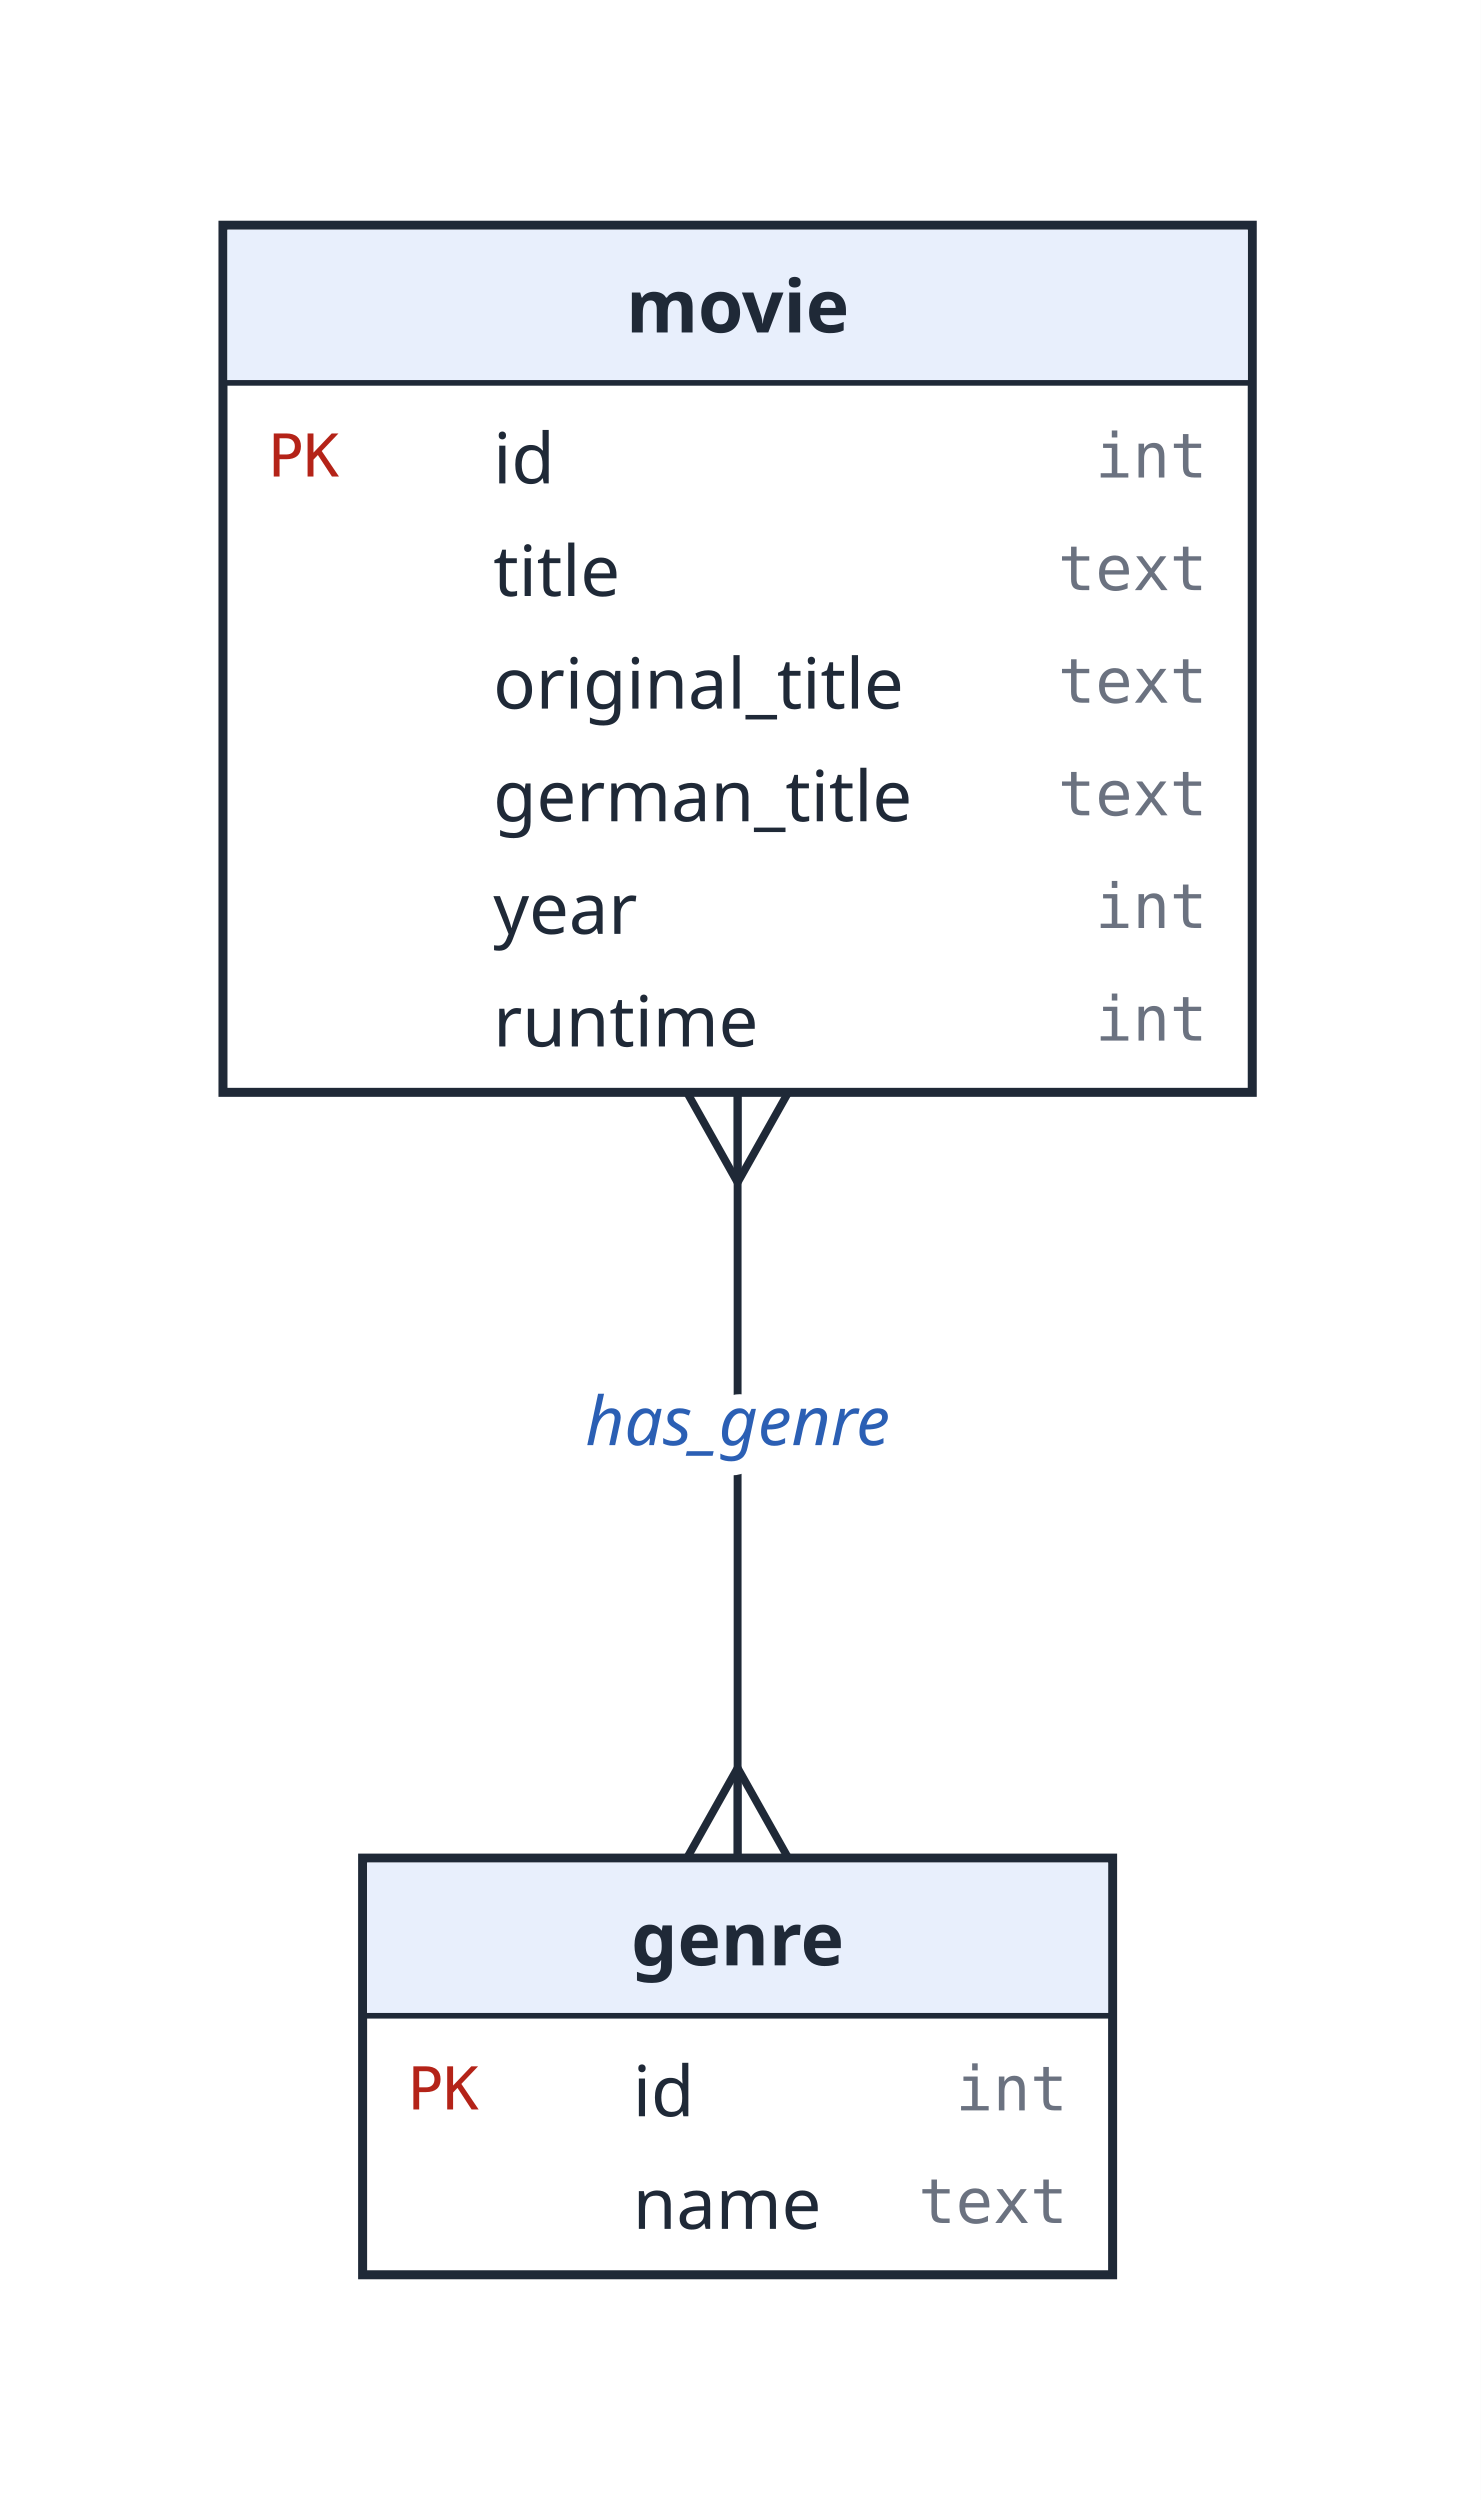
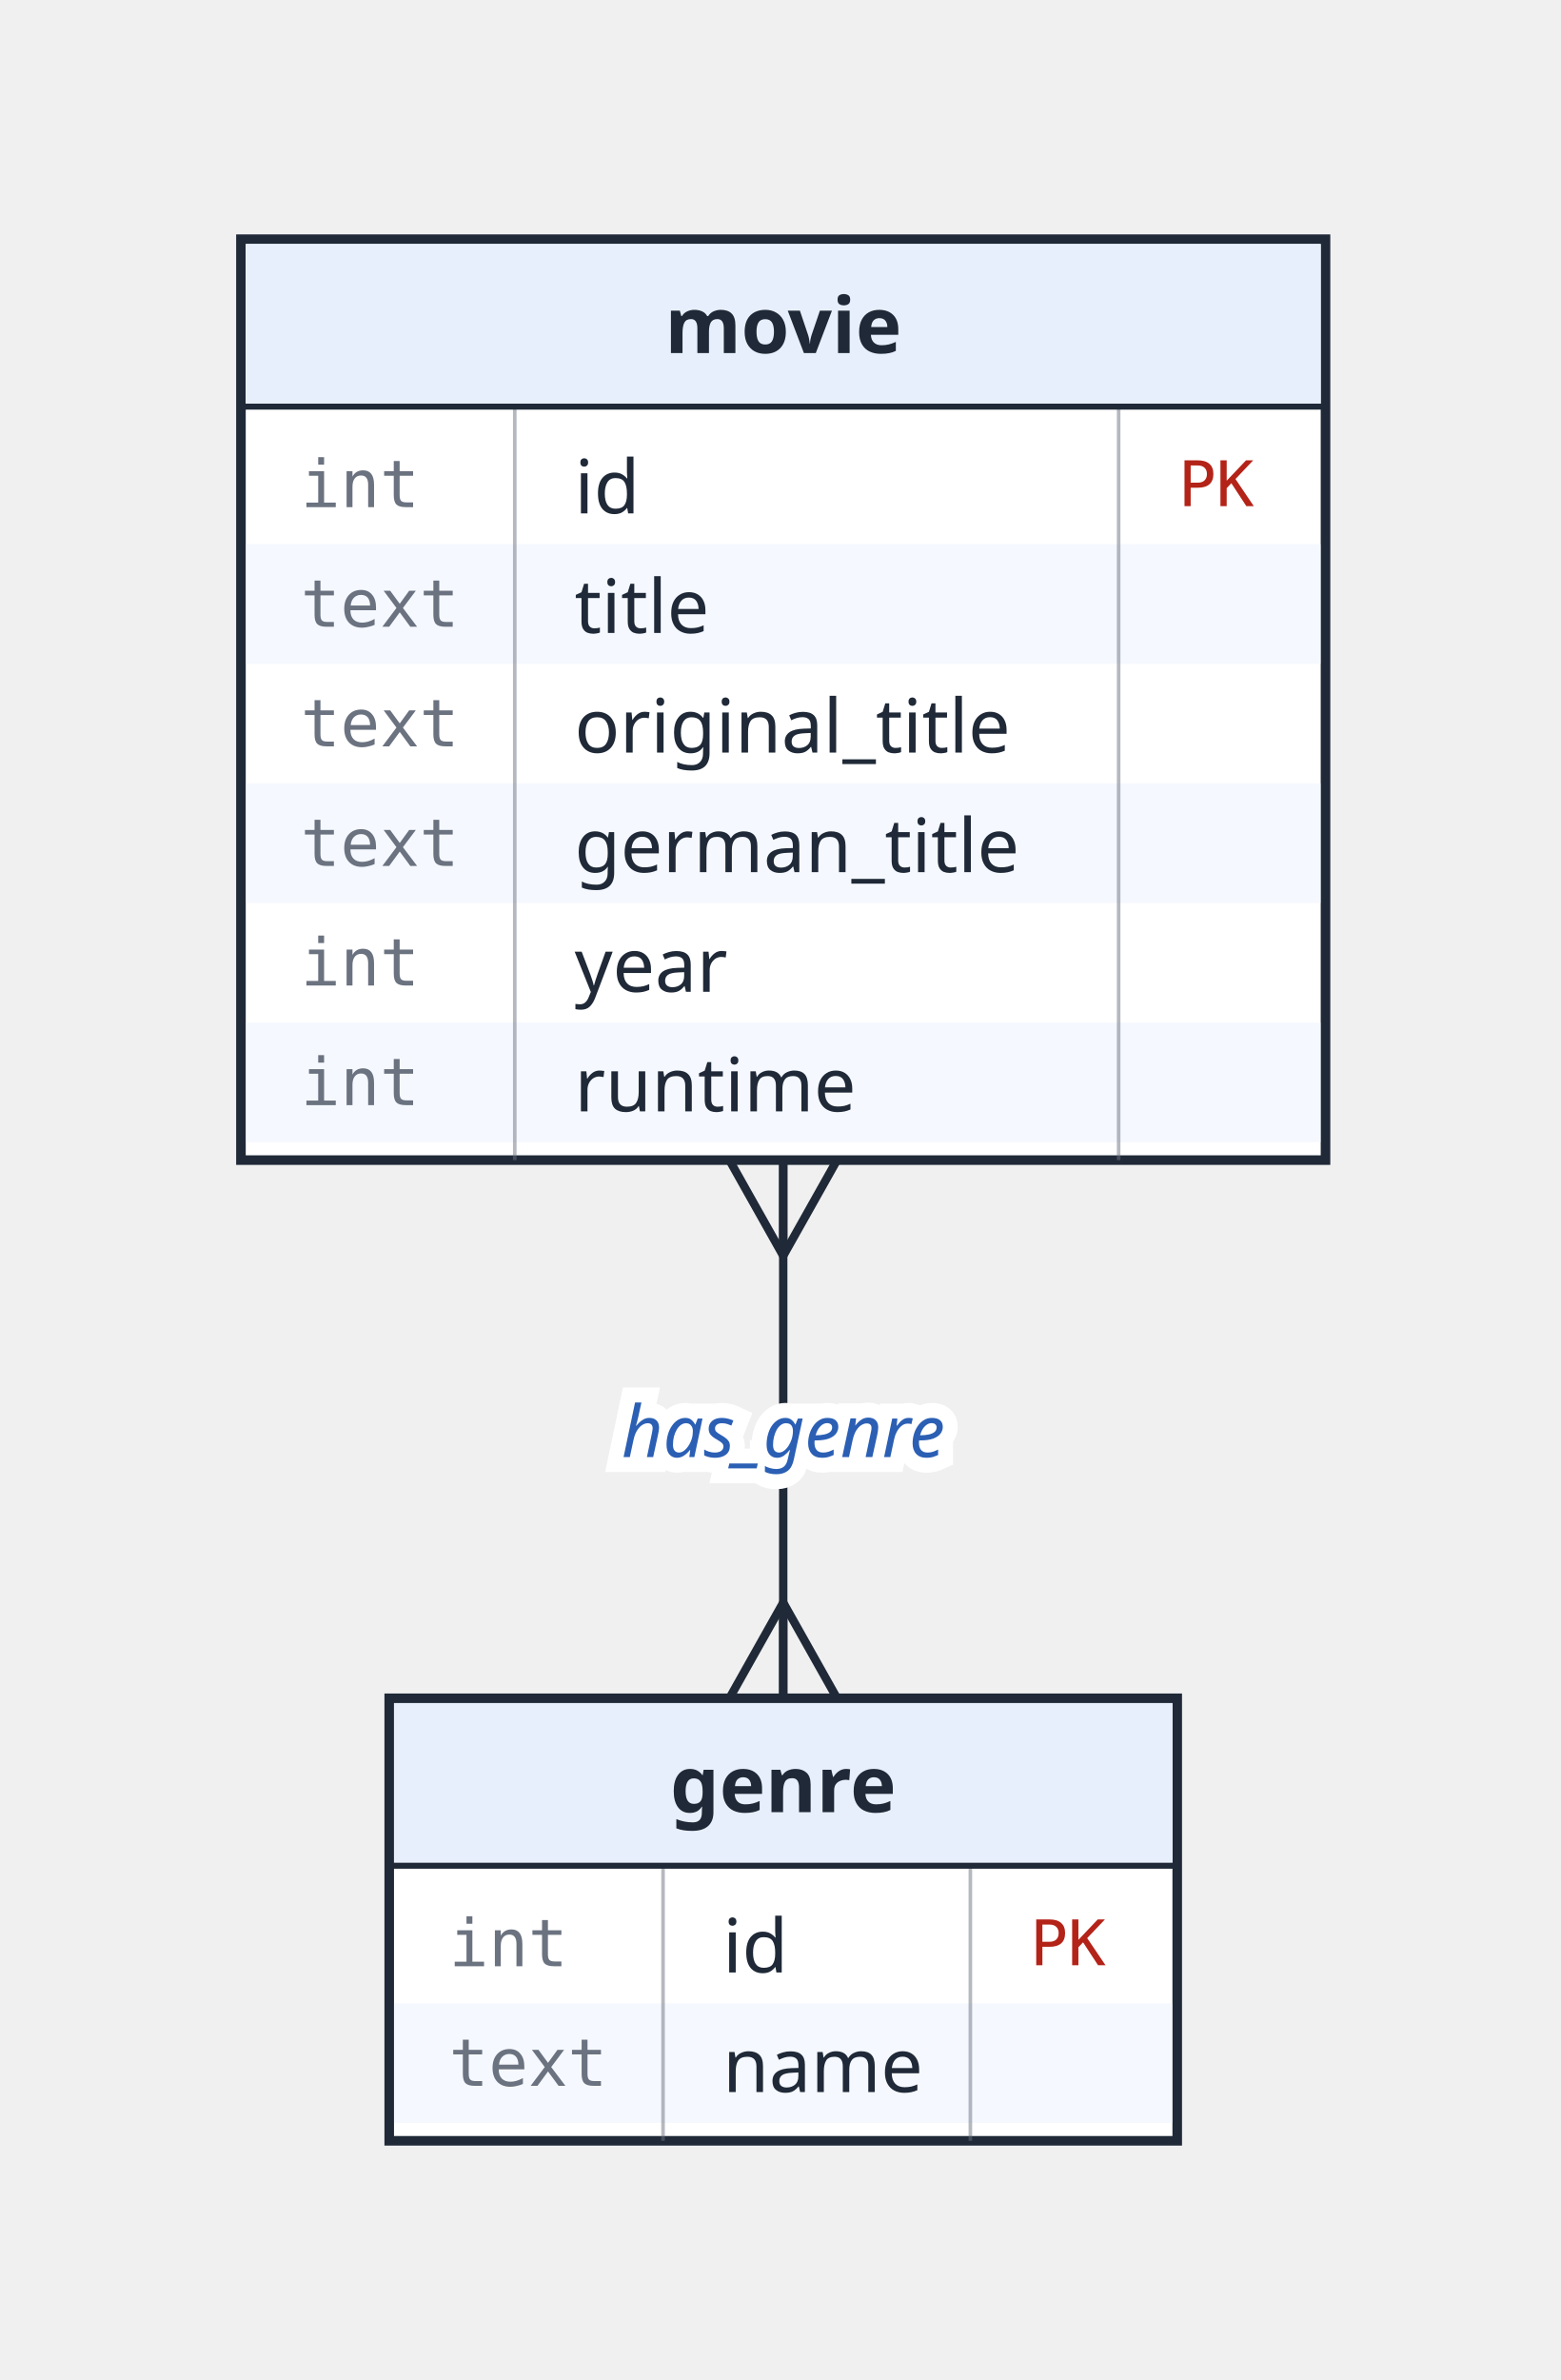
- <svg xmlns="http://www.w3.org/2000/svg" viewBox="-131 -242 263 444" width="263" height="444" role="img" aria-label="ER-Diagramm (Krähenfuß)">
+ <svg xmlns="http://www.w3.org/2000/svg" class="er-diagram" viewBox="-131 -40 261 398" width="261" height="398" role="img" aria-label="ER-Diagramm (Krähenfuß)">
  <style>
-     .ln{stroke:var(--er-muted,#6b7280);stroke-width:1.3;fill:none}
-     .ent{fill:var(--er-shape,#fff);stroke:var(--er-ink,#1f2937);stroke-width:1.8}
-     .rel{fill:var(--er-pen-soft,#e8effc);stroke:var(--er-pen,#2b5fb4);stroke-width:1.6}
-     .att{fill:var(--er-shape,#fff);stroke:var(--er-muted,#6b7280);stroke-width:1.2}
-     .att.key{stroke:var(--er-red,#b42318)}
-     .t{font-family:"IBM Plex Sans",system-ui,sans-serif;font-size:13px;fill:var(--er-ink,#1f2937);dominant-baseline:central;text-anchor:middle}
-     .te{font-weight:600}.tr{fill:var(--er-pen,#2b5fb4);font-weight:500}.tk{fill:var(--er-red,#b42318)}
-     .card{font-family:"IBM Plex Mono",monospace;font-size:13px;font-weight:500;fill:var(--er-pen,#2b5fb4);text-anchor:middle;dominant-baseline:central}
-     .box{fill:var(--er-shape,#fff);stroke:var(--er-ink,#1f2937);stroke-width:1.6}
-     .boxhead{fill:var(--er-pen-soft,#e8effc)}
-     .cfl{stroke:var(--er-ink,#1f2937);stroke-width:1.4;fill:none}
-     .row{font-family:"IBM Plex Sans",system-ui,sans-serif;font-size:12.5px;fill:var(--er-ink,#1f2937);dominant-baseline:central}
-     .tag{font-family:"IBM Plex Mono",monospace;font-size:10.5px;font-weight:500;fill:var(--er-pen,#2b5fb4);dominant-baseline:central}
-     .tag.pk{fill:var(--er-red,#b42318)}
-     .typ{font-family:"IBM Plex Mono",monospace;font-size:11px;fill:var(--er-muted,#6b7280);dominant-baseline:central;text-anchor:end}
-     .lbl{font-family:"IBM Plex Sans",system-ui,sans-serif;font-size:12px;fill:var(--er-pen,#2b5fb4);font-style:italic;text-anchor:middle;dominant-baseline:central;paint-order:stroke;stroke:var(--er-paper,#fff);stroke-width:5px}</style>
-   <rect x="-131" y="-242" width="263" height="444" fill="#ffffff" />
-   <line class="cfl" x1="0.0" y1="-48.0" x2="0.0" y2="88.0" />
-   <line class="cfl" x1="0.0" y1="-32.0" x2="9.0" y2="-48.0" />
-   <line class="cfl" x1="0.0" y1="-32.0" x2="0.0" y2="-48.0" />
-   <line class="cfl" x1="0.0" y1="-32.0" x2="-9.0" y2="-48.0" />
-   <line class="cfl" x1="0.0" y1="72.0" x2="-9.0" y2="88.0" />
-   <line class="cfl" x1="0.0" y1="72.0" x2="0.0" y2="88.0" />
-   <line class="cfl" x1="0.0" y1="72.0" x2="9.0" y2="88.0" />
-   <text class="lbl" x="0.0" y="10.0">has_genre</text>
-   <g class="node" data-id="C:movie" transform="translate(0.0,-125.0)">
-     <rect class="box" x="-91.4" y="-77.0" width="182.8" height="154.0" />
-     <rect class="boxhead" x="-90.6" y="-76.2" width="181.2" height="27.2" />
-     <line x1="-91.4" y1="-49.0" x2="91.4" y2="-49.0" stroke="var(--er-ink,#1f2937)" stroke-width="1" />
+     .er-diagram .ln{stroke:var(--er-muted,#6b7280);stroke-width:1.3;fill:none}
+     .er-diagram .ent{fill:var(--er-shape,#fff);stroke:var(--er-ink,#1f2937);stroke-width:1.8}
+     .er-diagram .rel{fill:var(--er-pen-soft,#e8effc);stroke:var(--er-pen,#2b5fb4);stroke-width:1.6}
+     .er-diagram .att{fill:var(--er-shape,#fff);stroke:var(--er-muted,#6b7280);stroke-width:1.2}
+     .er-diagram .att.key{stroke:var(--er-red,#b42318)}
+     .er-diagram .t{font-family:"IBM Plex Sans",system-ui,sans-serif;font-size:13px;fill:var(--er-ink,#1f2937);dominant-baseline:central;text-anchor:middle}
+     .er-diagram .te{font-weight:600}
+     .er-diagram .tr{fill:var(--er-pen,#2b5fb4);font-weight:500}
+     .er-diagram .tk{fill:var(--er-red,#b42318)}
+     .er-diagram .card{font-family:"IBM Plex Mono",monospace;font-size:13px;font-weight:500;fill:var(--er-pen,#2b5fb4);text-anchor:middle;dominant-baseline:central}
+     .er-diagram .box{fill:var(--er-shape,#fff);stroke:var(--er-ink,#1f2937);stroke-width:1.6}
+     .er-diagram .boxhead{fill:var(--er-pen-soft,#e8effc)}
+     .er-diagram .cfl{stroke:var(--er-ink,#1f2937);stroke-width:1.4;fill:none}
+     .er-diagram .row{font-family:"IBM Plex Sans",system-ui,sans-serif;font-size:12.5px;fill:var(--er-ink,#1f2937);dominant-baseline:central}
+     .er-diagram .tag{font-family:"IBM Plex Mono",monospace;font-size:10.5px;font-weight:500;fill:var(--er-pen,#2b5fb4);dominant-baseline:central}
+     .er-diagram .tag.pk{fill:var(--er-red,#b42318)}
+     .er-diagram .typ{font-family:"IBM Plex Mono",monospace;font-size:11px;fill:var(--er-muted,#6b7280);dominant-baseline:central}
+     .er-diagram .zebra{fill:var(--er-pen-soft,#e8effc);opacity:.45}
+     .er-diagram .colrule{stroke:var(--er-muted,#6b7280);stroke-width:.6;opacity:.5}
+     .er-diagram .lbl{font-family:"IBM Plex Sans",system-ui,sans-serif;font-size:12px;fill:var(--er-pen,#2b5fb4);font-style:italic;text-anchor:middle;dominant-baseline:central;paint-order:stroke;stroke:var(--er-paper,#fff);stroke-width:5px}</style>
+   <path class="cfl" d="M0.0,154.0 L0.0,176.0 C0.0,206.0 0.0,192.0 0.0,222.0 L0.0,244.0" />
+   <line class="cfl" x1="0.0" y1="170.0" x2="9.0" y2="154.0" />
+   <line class="cfl" x1="0.0" y1="170.0" x2="0.0" y2="154.0" />
+   <line class="cfl" x1="0.0" y1="170.0" x2="-9.0" y2="154.0" />
+   <line class="cfl" x1="0.0" y1="228.0" x2="-9.0" y2="244.0" />
+   <line class="cfl" x1="0.0" y1="228.0" x2="0.0" y2="244.0" />
+   <line class="cfl" x1="0.0" y1="228.0" x2="9.0" y2="244.0" />
+   <text class="lbl" x="0.0" y="199.0">has_genre</text>
+   <g class="node" data-id="C:movie" transform="translate(0.0,77.0)">
+     <rect class="box" x="-90.7" y="-77.0" width="181.4" height="154.0" />
+     <rect class="boxhead" x="-89.9" y="-76.2" width="179.8" height="27.2" />
+     <rect class="zebra" x="-89.9" y="-26.0" width="179.8" height="20.0" />
+     <rect class="zebra" x="-89.9" y="14.0" width="179.8" height="20.0" />
+     <rect class="zebra" x="-89.9" y="54.0" width="179.8" height="20.0" />
+     <line class="colrule" x1="-44.9" y1="-49.0" x2="-44.9" y2="77.0" />
+     <line class="colrule" x1="56.1" y1="-49.0" x2="56.1" y2="77.0" />
+     <line x1="-90.7" y1="-49.0" x2="90.7" y2="-49.0" stroke="var(--er-ink,#1f2937)" stroke-width="1" />
    <text class="t te" x="0" y="-63.0">movie</text>
-     <text class="tag pk" x="-83.4" y="-36.0">PK</text>
-     <text class="row" x="-43.4" y="-36.0">id</text>
-     <text class="typ" x="83.4" y="-36.0">int</text>
-     <text class="row" x="-43.4" y="-16.0">title</text>
-     <text class="typ" x="83.4" y="-16.0">text</text>
-     <text class="row" x="-43.4" y="4.0">original_title</text>
-     <text class="typ" x="83.4" y="4.0">text</text>
-     <text class="row" x="-43.4" y="24.0">german_title</text>
-     <text class="typ" x="83.4" y="24.0">text</text>
-     <text class="row" x="-43.4" y="44.0">year</text>
-     <text class="typ" x="83.4" y="44.0">int</text>
-     <text class="row" x="-43.4" y="64.0">runtime</text>
-     <text class="typ" x="83.4" y="64.0">int</text>
+     <text class="typ" x="-80.7" y="-36.0">int</text>
+     <text class="row" x="-34.9" y="-36.0">id</text>
+     <text class="tag pk" x="66.1" y="-36.0">PK</text>
+     <text class="typ" x="-80.7" y="-16.0">text</text>
+     <text class="row" x="-34.9" y="-16.0">title</text>
+     <text class="typ" x="-80.7" y="4.0">text</text>
+     <text class="row" x="-34.9" y="4.0">original_title</text>
+     <text class="typ" x="-80.7" y="24.0">text</text>
+     <text class="row" x="-34.9" y="24.0">german_title</text>
+     <text class="typ" x="-80.7" y="44.0">int</text>
+     <text class="row" x="-34.9" y="44.0">year</text>
+     <text class="typ" x="-80.7" y="64.0">int</text>
+     <text class="row" x="-34.9" y="64.0">runtime</text>
  </g>
-   <g class="node" data-id="C:genre" transform="translate(0.0,125.0)">
-     <rect class="box" x="-66.6" y="-37.0" width="133.2" height="74.0" />
-     <rect class="boxhead" x="-65.8" y="-36.2" width="131.6" height="27.2" />
-     <line x1="-66.6" y1="-9.0" x2="66.6" y2="-9.0" stroke="var(--er-ink,#1f2937)" stroke-width="1" />
+   <g class="node" data-id="C:genre" transform="translate(0.0,281.0)">
+     <rect class="box" x="-65.9" y="-37.0" width="131.8" height="74.0" />
+     <rect class="boxhead" x="-65.1" y="-36.2" width="130.2" height="27.2" />
+     <rect class="zebra" x="-65.1" y="14.0" width="130.2" height="20.0" />
+     <line class="colrule" x1="-20.1" y1="-9.0" x2="-20.1" y2="37.0" />
+     <line class="colrule" x1="31.3" y1="-9.0" x2="31.3" y2="37.0" />
+     <line x1="-65.9" y1="-9.0" x2="65.9" y2="-9.0" stroke="var(--er-ink,#1f2937)" stroke-width="1" />
    <text class="t te" x="0" y="-23.0">genre</text>
-     <text class="tag pk" x="-58.6" y="4.0">PK</text>
-     <text class="row" x="-18.6" y="4.0">id</text>
-     <text class="typ" x="58.6" y="4.0">int</text>
-     <text class="row" x="-18.6" y="24.0">name</text>
-     <text class="typ" x="58.6" y="24.0">text</text>
+     <text class="typ" x="-55.9" y="4.0">int</text>
+     <text class="row" x="-10.1" y="4.0">id</text>
+     <text class="tag pk" x="41.3" y="4.0">PK</text>
+     <text class="typ" x="-55.9" y="24.0">text</text>
+     <text class="row" x="-10.1" y="24.0">name</text>
  </g>
</svg>
